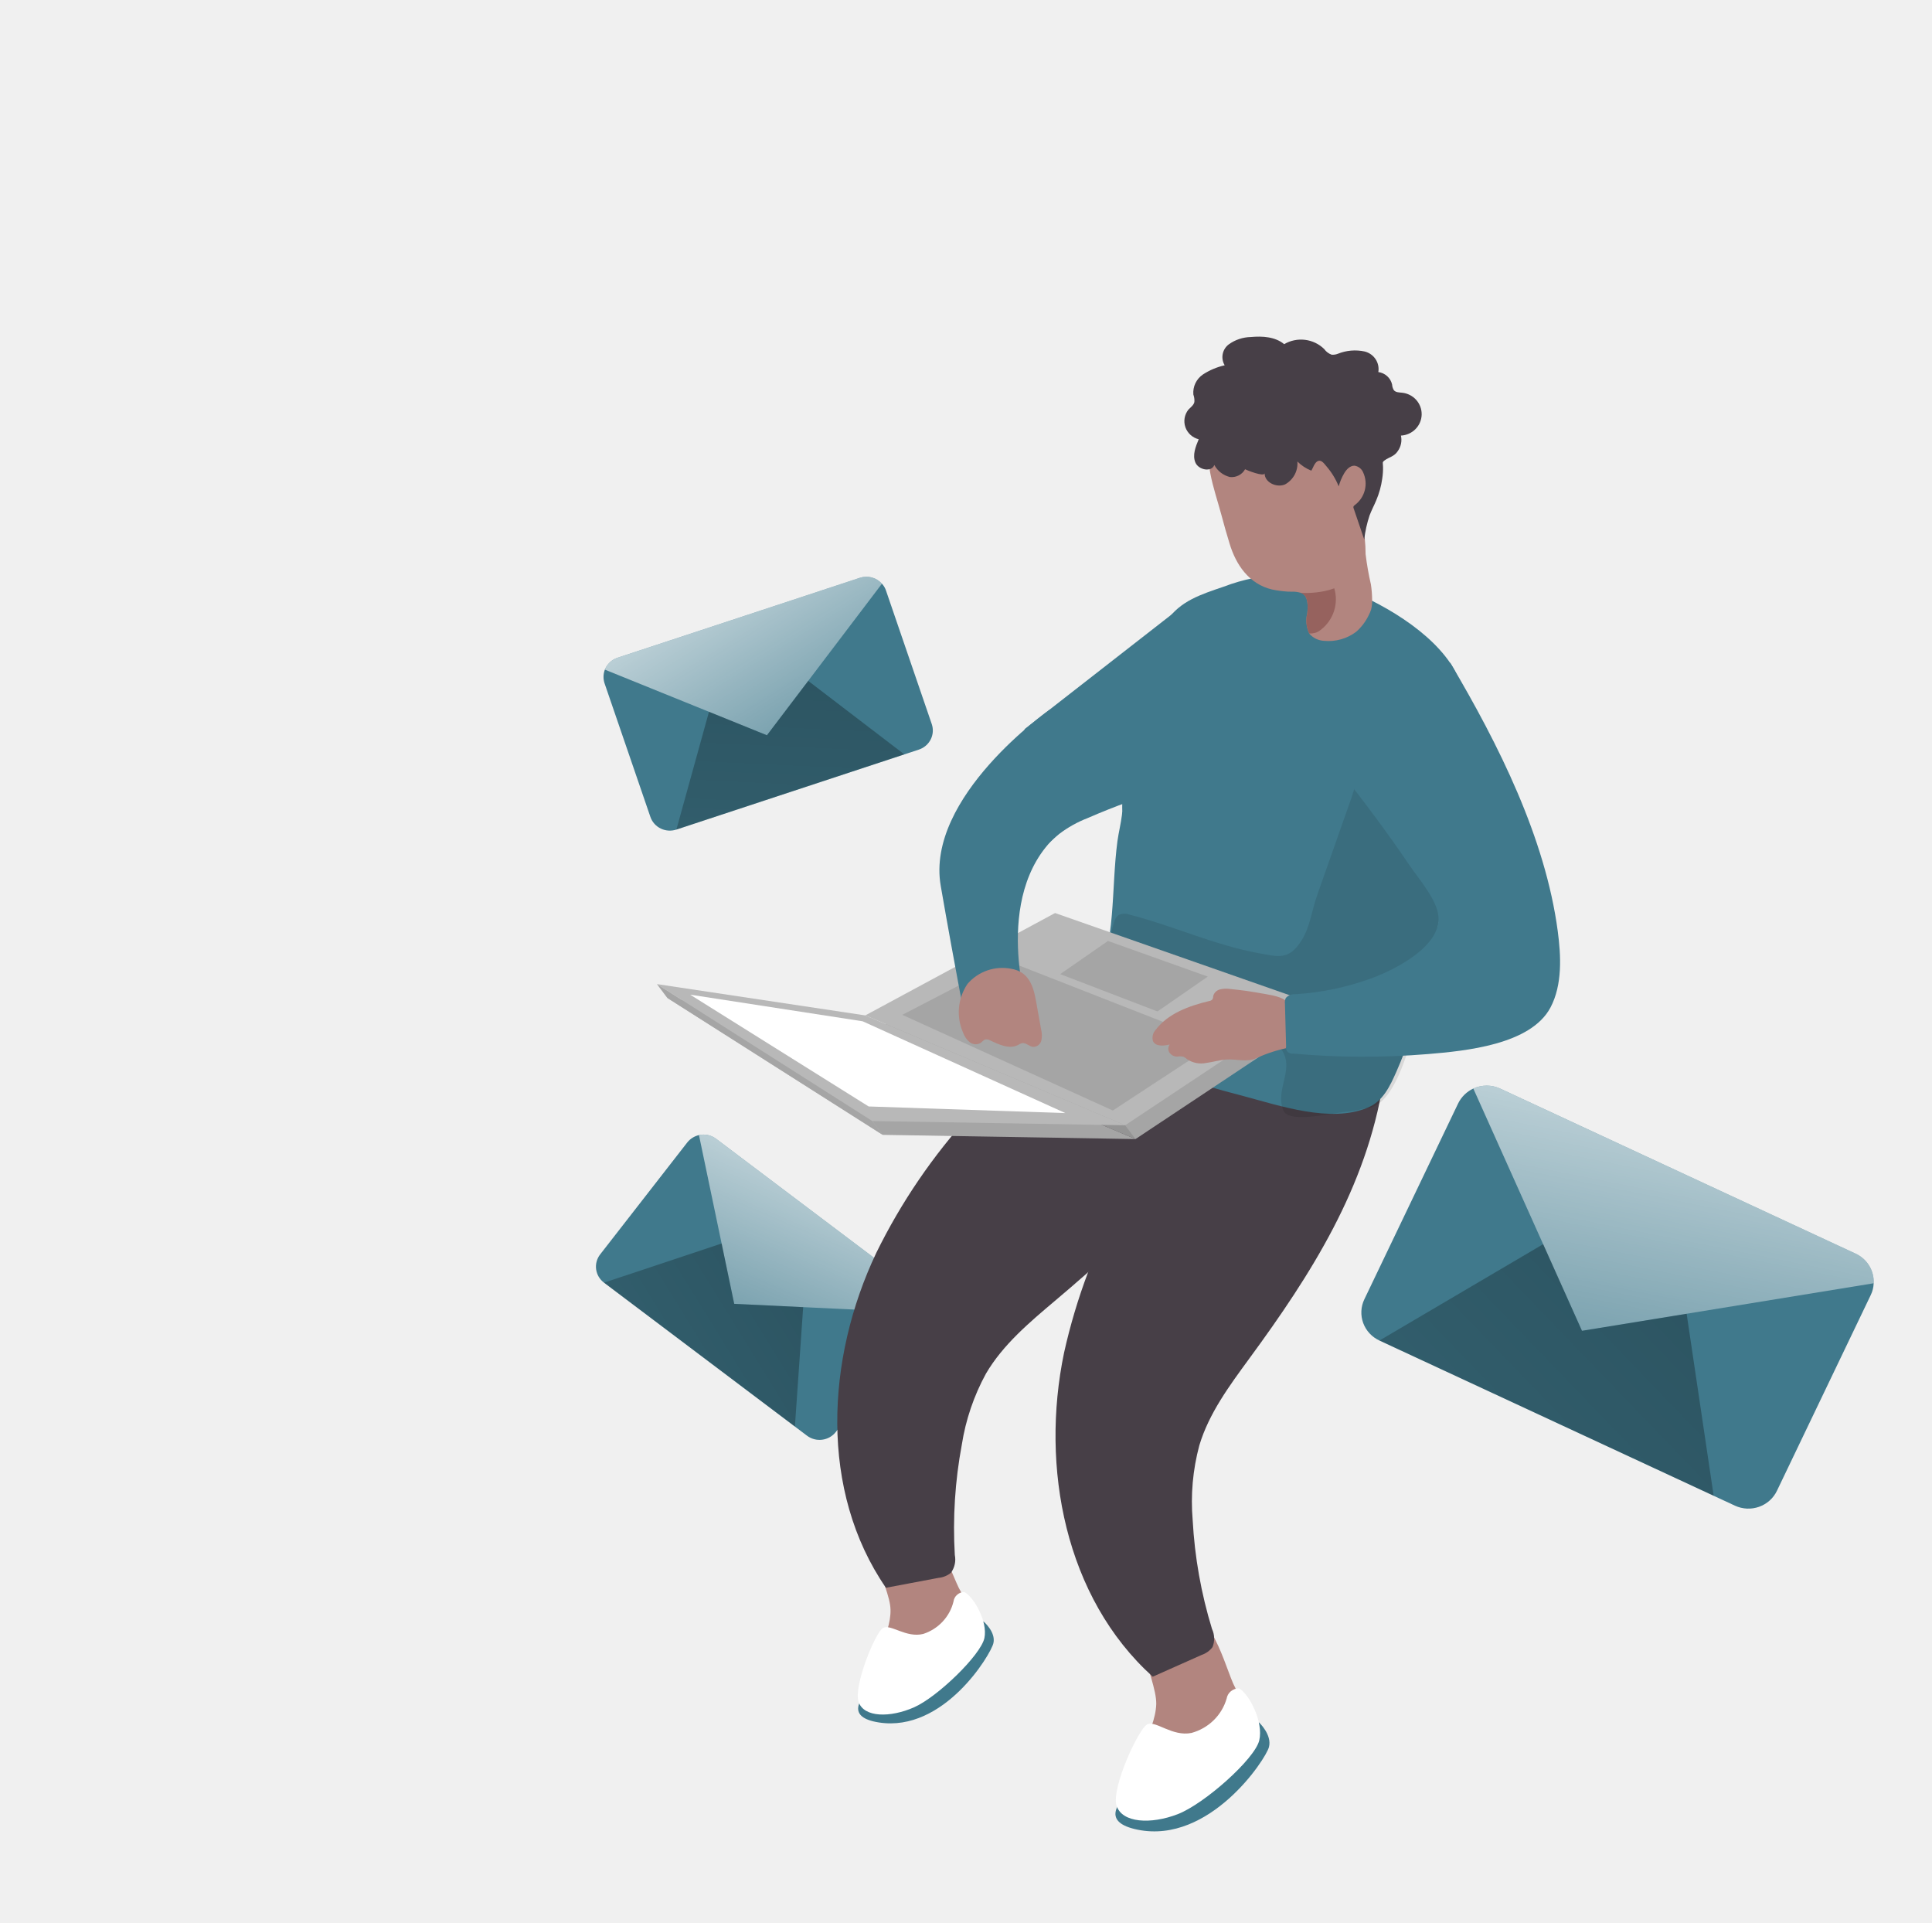
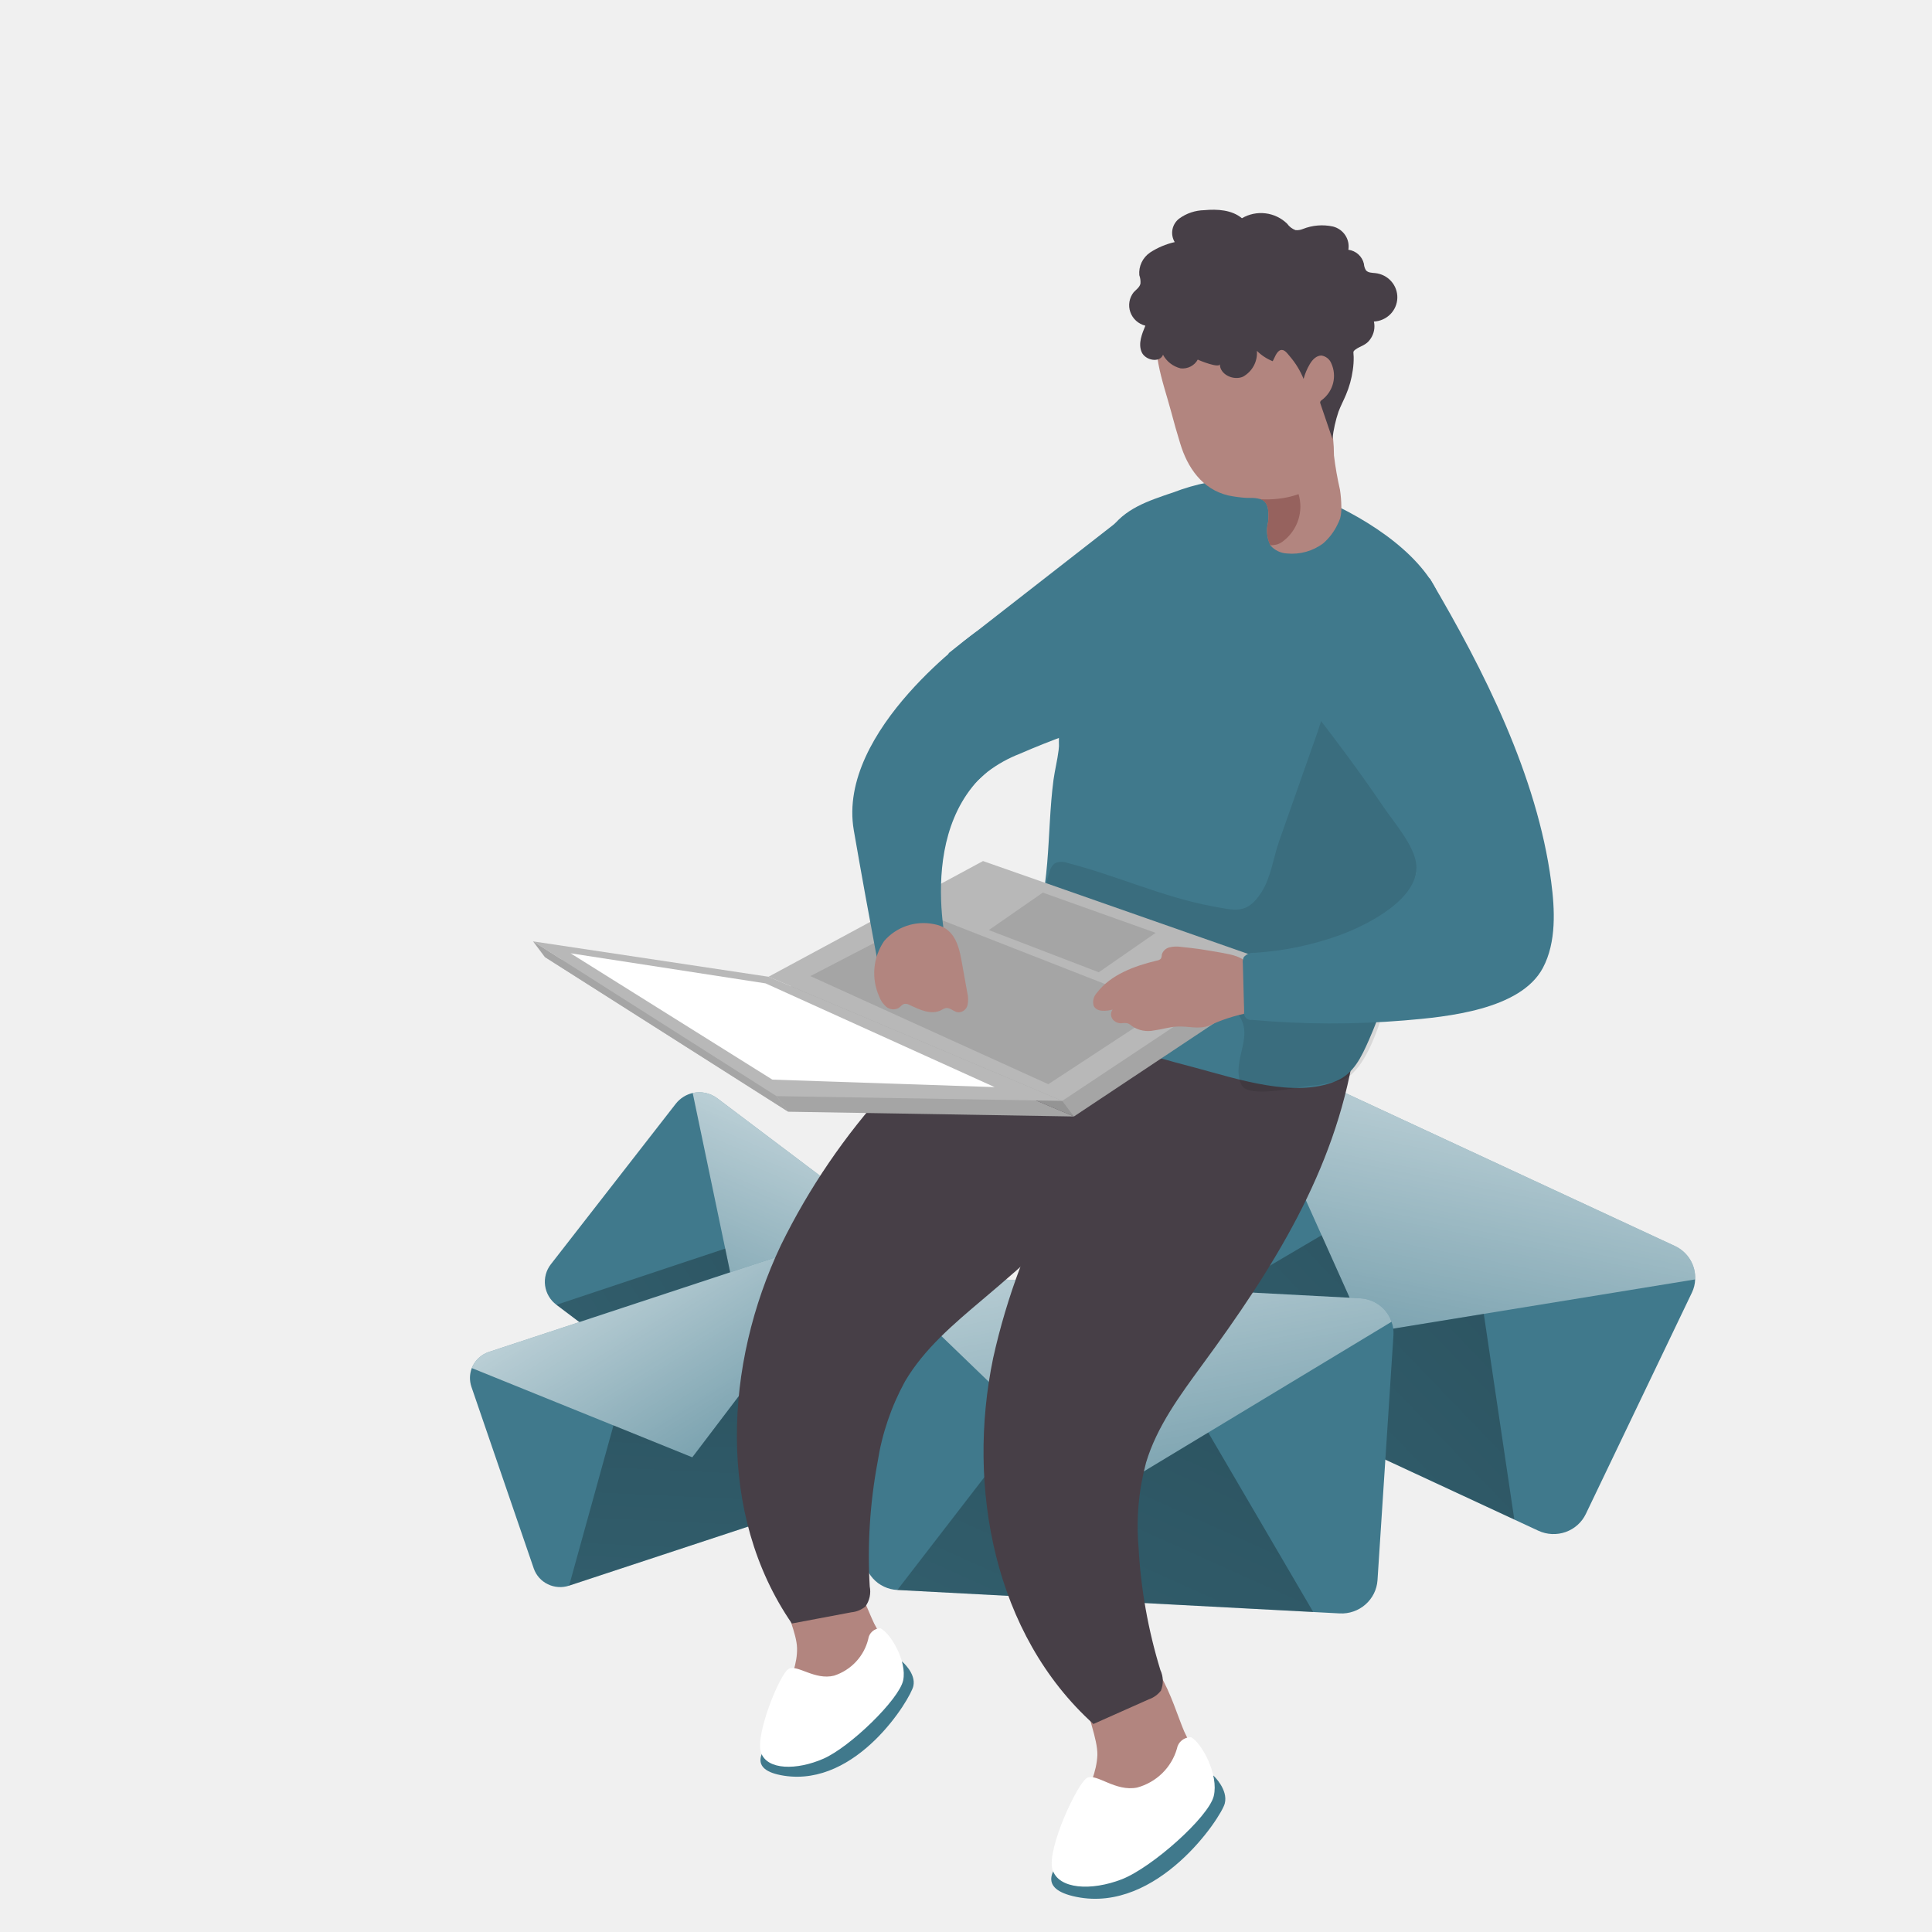
- <svg xmlns="http://www.w3.org/2000/svg" width="205" height="204" viewBox="0 0 205 204" fill="none">
-   <g clip-path="url(#clip0)">
-     <path d="M64.091 136.081L85.635 152.32C86.093 152.665 86.672 152.817 87.244 152.742C87.816 152.668 88.334 152.374 88.685 151.924L97.931 140.05C98.105 139.829 98.23 139.574 98.298 139.303C98.411 138.894 98.398 138.462 98.261 138.061C98.123 137.659 97.868 137.307 97.527 137.049L75.976 120.81C75.721 120.619 75.427 120.486 75.114 120.419C74.801 120.352 74.478 120.354 74.165 120.424C73.674 120.538 73.236 120.814 72.925 121.206L63.679 133.086C63.506 133.309 63.38 133.564 63.307 133.835C63.234 134.106 63.216 134.389 63.254 134.667C63.292 134.945 63.386 135.213 63.529 135.456C63.673 135.698 63.864 135.911 64.091 136.081Z" fill="#40798C" />
-     <path d="M74.165 120.424L77.905 138.328L98.298 139.303C98.411 138.894 98.398 138.462 98.261 138.061C98.123 137.659 97.868 137.307 97.527 137.049L75.976 120.81C75.721 120.619 75.427 120.486 75.114 120.419C74.801 120.352 74.478 120.354 74.165 120.424Z" fill="url(#paint0_linear)" />
-     <path d="M85.223 138.68L84.345 151.342L64.091 136.081L76.571 131.926L77.905 138.328L85.223 138.68Z" fill="url(#paint1_linear)" />
-     <path d="M71.77 88.011L97.498 79.527C98.045 79.346 98.496 78.96 98.753 78.452C99.01 77.944 99.051 77.356 98.867 76.819L94.007 62.643C93.918 62.378 93.772 62.133 93.581 61.926C93.299 61.605 92.927 61.374 92.512 61.262C92.097 61.15 91.657 61.161 91.249 61.295L65.516 69.785C65.213 69.886 64.936 70.051 64.705 70.269C64.474 70.486 64.295 70.751 64.18 71.044C64.002 71.51 63.991 72.02 64.147 72.493L69.013 86.672C69.105 86.938 69.249 87.183 69.437 87.395C69.625 87.606 69.854 87.778 70.11 87.903C70.366 88.027 70.644 88.1 70.929 88.119C71.214 88.138 71.499 88.101 71.77 88.011Z" fill="#40798C" />
-     <path d="M64.18 71.044L81.377 78.006L93.581 61.926C93.299 61.605 92.927 61.374 92.512 61.262C92.097 61.15 91.657 61.161 91.249 61.295L65.516 69.785C65.213 69.886 64.936 70.051 64.705 70.268C64.474 70.486 64.295 70.751 64.18 71.044Z" fill="url(#paint2_linear)" />
-     <path d="M85.758 72.237L95.953 80.032L71.77 88.011L75.229 75.514L81.376 78.006L85.758 72.237Z" fill="url(#paint3_linear)" />
-     <path d="M177.686 97.96C188.74 118.925 161.806 127.663 161.806 127.663C166.895 128.148 172.02 128.112 177.101 127.554C179.146 125.289 181.062 122.914 182.839 120.439C198.579 98.699 165.893 80.816 165.893 80.816C163.312 70.909 150.535 62.537 150.535 62.537L150.644 56.033L150.608 56.032L140.136 51.67L140.037 51.626L137.4 70.653L137.838 72.44C155.698 79.794 172.863 88.834 177.686 97.96Z" fill="url(#paint4_linear)" />
-     <path d="M101.731 168.454C102.362 169.551 102.744 170.77 102.849 172.026C102.807 173.28 102.373 174.492 101.606 175.495C100.029 177.716 97.643 179.254 94.942 179.789C94.589 179.889 94.21 179.866 93.872 179.722C93.641 179.578 93.463 179.364 93.364 179.113C92.74 177.812 93.028 176.281 93.476 174.927C93.925 173.573 94.529 172.201 94.49 170.756C94.428 168.053 90.592 162.775 95.182 161.581C99.01 160.556 100.558 166.026 101.731 168.454Z" fill="#B2857F" />
-     <path d="M104.354 172.023C104.354 172.023 105.684 173.134 105.408 174.33C105.133 175.526 100.148 183.812 93.261 182.741C86.374 181.67 97.823 175.139 97.823 175.139L104.354 172.023Z" fill="#40798C" />
-     <path d="M102.319 168.897C102.036 168.902 101.765 169.008 101.555 169.194C101.344 169.38 101.209 169.634 101.174 169.911C100.981 170.705 100.585 171.437 100.023 172.038C99.462 172.64 98.754 173.09 97.966 173.347C96.156 173.799 94.535 172.292 93.719 172.697C92.903 173.103 90.536 178.892 91.105 180.563C91.673 182.233 94.469 182.238 96.971 181.142C99.473 180.046 104.075 175.578 104.452 173.79C104.829 172.003 103.298 169.395 102.319 168.897Z" fill="white" />
-     <path d="M130.842 178.593C131.49 179.842 131.855 181.215 131.91 182.617C131.79 183.997 131.248 185.309 130.357 186.382C128.495 188.78 125.764 190.38 122.732 190.848C122.335 190.944 121.917 190.9 121.549 190.723C121.302 190.545 121.114 190.299 121.007 190.016C120.379 188.54 120.783 186.85 121.341 185.352C121.898 183.853 122.632 182.379 122.687 180.788C122.737 177.788 118.743 171.725 123.899 170.617C128.208 169.691 129.667 175.844 130.842 178.593Z" fill="#B2857F" />
-     <path d="M133.59 182.736C133.59 182.736 134.988 184.036 134.646 185.35C134.305 186.664 128.351 195.646 120.74 194.123C113.13 192.6 126.17 185.942 126.17 185.942L133.59 182.736Z" fill="#40798C" />
-     <path d="M131.486 179.127C131.168 179.118 130.859 179.223 130.614 179.422C130.369 179.62 130.206 179.899 130.155 180.208C129.903 181.079 129.428 181.871 128.775 182.51C128.122 183.148 127.312 183.61 126.425 183.852C124.389 184.265 122.651 182.526 121.75 182.93C120.849 183.333 117.905 189.671 118.47 191.545C119.035 193.418 122.133 193.567 124.969 192.469C127.804 191.372 133.142 186.616 133.615 184.649C134.088 182.681 132.547 179.731 131.486 179.127Z" fill="white" />
-     <path d="M116.751 105.559C116.557 105.589 116.366 105.635 116.181 105.697C111.669 107.297 106.146 114.674 103.036 118.168C98.996 122.592 95.612 127.555 92.984 132.911C87.645 144.137 86.935 158.184 94.003 168.451L99.584 167.399C100.07 167.354 100.532 167.165 100.906 166.856C101.1 166.585 101.236 166.279 101.307 165.954C101.377 165.63 101.379 165.296 101.313 164.971C101.084 161.057 101.333 157.132 102.054 153.277C102.466 150.634 103.334 148.08 104.621 145.725C106.418 142.663 109.21 140.315 111.931 138.015C120.568 130.738 128.329 123.196 132.725 112.778C128.946 110.872 120.87 104.916 116.751 105.559Z" fill="#473F47" />
-     <path d="M129.539 111.468C129.354 111.537 129.178 111.628 129.016 111.739C125.006 114.325 121.381 122.78 119.184 126.876C116.309 132.109 114.194 137.713 112.903 143.525C110.381 155.663 113.01 169.486 122.316 177.885L127.499 175.577C127.96 175.422 128.362 175.134 128.655 174.752C128.78 174.443 128.839 174.112 128.83 173.779C128.821 173.447 128.743 173.12 128.602 172.817C127.451 169.064 126.763 165.187 126.552 161.273C126.325 158.608 126.564 155.925 127.259 153.341C128.273 149.958 130.437 147.034 132.535 144.166C139.179 135.118 144.966 125.993 146.769 114.855C142.648 113.865 133.382 109.927 129.539 111.468Z" fill="#473F47" />
-     <path d="M106.874 84.503C106.87 84.533 106.87 84.563 106.873 84.594C106.79 85.758 106.382 86.777 106.668 87.969C106.972 89.293 108.201 90.507 109.566 90.334C110.704 90.193 111.494 89.201 112.379 88.483C113.304 87.778 114.327 87.208 115.416 86.788C116.846 86.163 118.317 85.58 119.788 85.046C120.731 84.699 122.522 84.505 122.935 83.57C123.348 82.634 123.245 81.146 123.375 80.15L125.405 64.345L108.747 77.33C108.048 78.769 107.498 80.273 107.104 81.819C106.932 82.703 106.855 83.603 106.874 84.503Z" fill="#40798C" />
-     <path d="M119.048 86.451C118.933 87.384 118.698 88.309 118.569 89.235C117.887 94.382 118.442 99.857 116.232 104.713C115.732 105.794 115.088 106.942 115.353 108.105C115.683 109.093 116.368 109.928 117.279 110.455C121.571 113.514 126.82 114.934 131.936 116.283C135.786 117.31 141.198 119.153 145.086 117.528C146.743 116.858 147.48 115.25 148.18 113.67C150.393 108.64 151.607 103.075 152.704 97.691C152.843 96.995 152.99 96.3 153.123 95.569C154.041 90.712 154.778 85.81 155.333 80.863C155.719 77.268 155.933 73.362 153.897 70.369C151.196 66.373 145.386 63.247 140.848 61.775C139.38 61.283 137.848 61.006 136.298 60.952C134.089 61.017 131.907 61.453 129.848 62.241C127.4 63.073 125.224 63.763 123.805 65.861C122.23 68.3 121.011 70.944 120.183 73.716C119.403 76.312 118.993 79.002 118.964 81.71C118.942 83.035 119.104 84.378 119.075 85.697C119.093 85.949 119.084 86.201 119.048 86.451Z" fill="#40798C" />
-     <path opacity="0.1" d="M136.685 118.296C138.151 118.927 141.828 117.99 143.014 117.933C143.724 117.903 144.438 117.636 145.149 117.564C148.704 117.142 150.375 107.606 151.034 105.097C152.806 98.391 155.092 91.504 156.072 84.68C156.442 82.04 156.721 79.344 156.161 76.745C155.601 74.146 154.117 71.622 151.69 70.388C147.467 68.265 144.366 81.888 143.391 84.664C142.169 88.134 140.94 91.604 139.726 95.074C139.189 96.628 138.997 98.363 138.101 99.779C136.738 101.928 135.624 101.497 133.409 101.097C128.761 100.224 124.438 98.205 119.866 97.04C119.678 96.967 119.478 96.933 119.276 96.939C119.075 96.945 118.877 96.992 118.694 97.076C118.444 97.272 118.271 97.548 118.206 97.857C117.921 98.733 117.758 99.644 117.721 100.564C117.69 100.827 117.724 101.093 117.821 101.34C117.977 101.594 118.196 101.804 118.457 101.951C121.526 104.022 124.907 105.602 128.477 106.634C131.302 107.463 133.969 108.82 135.846 111.183C137.535 113.305 135.256 115.473 136.155 117.756C136.202 117.877 136.273 117.987 136.364 118.079C136.455 118.172 136.564 118.246 136.685 118.296Z" fill="#020202" />
-     <path d="M140.096 107.805L113.046 98.329L92.91 109.19L120.484 120.846L140.096 107.805Z" fill="#B8B8B8" />
-     <path d="M140.096 107.805L113.046 98.329L92.91 109.19L120.484 120.846L140.096 107.805Z" fill="url(#paint5_linear)" fill-opacity="0.1" />
-     <path d="M138.999 106.342L111.949 96.866L91.813 107.727L119.388 119.383L138.999 106.342Z" fill="#B8B8B8" />
-     <path d="M118.079 117.818L95.739 107.667L106.819 101.918L129.057 110.623L118.079 117.818Z" fill="url(#paint6_linear)" fill-opacity="0.1" />
-     <path d="M119.388 119.383L92.564 118.936L69.707 104.406L91.813 107.727L119.388 119.383Z" fill="#B8B8B8" />
-     <path d="M129.619 54.699C129.879 55.687 130.161 56.676 130.464 57.658C131.136 59.903 132.521 61.965 134.981 62.543C135.525 62.655 136.076 62.73 136.631 62.766C136.737 62.768 136.858 62.77 136.999 62.772C137.007 62.776 137.016 62.778 137.024 62.778C137.033 62.778 137.041 62.776 137.049 62.773L137.113 62.774C137.39 62.766 137.667 62.798 137.935 62.871C138.009 62.876 138.082 62.899 138.146 62.938C138.85 63.27 138.775 64.4 138.714 65.041C138.528 65.761 138.6 66.522 138.92 67.195C138.92 67.195 138.919 67.237 138.961 67.265C139.154 67.479 139.389 67.654 139.651 67.778C139.914 67.902 140.198 67.974 140.489 67.989C141.711 68.106 142.932 67.762 143.904 67.026C144.462 66.534 144.914 65.936 145.232 65.268C145.332 65.079 145.416 64.882 145.483 64.679C145.57 64.335 145.607 63.981 145.593 63.627C145.589 63.084 145.546 62.542 145.464 62.005C145.22 60.945 145.032 59.872 144.9 58.792C144.9 58.246 144.871 57.7 144.814 57.157C144.729 56.809 144.668 56.456 144.633 56.1C144.65 55.074 145.198 54.092 145.223 53.053C145.249 52.025 145.169 50.996 144.983 49.984C144.638 47.977 143.783 46.088 142.498 44.491C140.111 41.659 135.821 40.192 132.404 41.726C130.696 42.493 129.357 43.883 128.67 45.601C127.486 48.52 128.851 51.817 129.619 54.699Z" fill="#B2857F" />
-     <path d="M132.313 105.135C131.718 105.055 131.116 104.982 130.521 104.923C130.167 104.868 129.805 104.883 129.456 104.968C129.285 105.009 129.128 105.095 129.001 105.215C128.874 105.336 128.782 105.487 128.735 105.654C128.737 105.782 128.708 105.908 128.651 106.023C128.558 106.125 128.431 106.19 128.293 106.205C126.156 106.714 123.942 107.529 122.644 109.232C122.49 109.392 122.381 109.589 122.327 109.804C122.274 110.018 122.278 110.243 122.339 110.455C122.62 111.046 123.473 110.977 124.115 110.813C124.021 110.94 123.969 111.093 123.967 111.25C123.964 111.407 124.011 111.562 124.1 111.692C124.193 111.82 124.317 111.924 124.461 111.995C124.604 112.065 124.763 112.1 124.923 112.097C125.135 112.062 125.352 112.065 125.562 112.107C125.706 112.176 125.838 112.265 125.955 112.372C126.251 112.571 126.584 112.709 126.936 112.777C127.287 112.846 127.649 112.843 127.999 112.769C128.71 112.676 129.424 112.451 130.134 112.407C131.235 112.341 132.215 112.714 133.244 112.291C134.38 111.761 135.578 111.373 136.812 111.136C137.204 111.081 137.567 110.903 137.849 110.63C137.972 110.395 138.039 110.136 138.043 109.872C138.048 109.608 137.99 109.347 137.874 109.108C137.705 108.249 137.388 107.425 136.936 106.67C136.347 105.823 135.342 105.66 134.358 105.476C133.637 105.345 132.993 105.244 132.313 105.135Z" fill="#B2857F" />
-     <path d="M153.912 70.362C158.985 78.942 163.971 88.867 165.289 98.787C165.636 101.396 165.798 104.47 164.516 106.892C162.42 110.836 155.505 111.496 151.525 111.828C146.76 112.223 141.968 112.206 137.205 111.778C137.101 111.795 136.993 111.787 136.893 111.754C136.792 111.721 136.701 111.665 136.628 111.589C136.555 111.513 136.501 111.421 136.473 111.32C136.445 111.219 136.443 111.113 136.466 111.011L136.342 106.493C136.313 106.282 136.346 106.067 136.438 105.873C136.565 105.733 136.723 105.624 136.901 105.556C137.078 105.487 137.269 105.461 137.459 105.479C140.242 105.306 142.982 104.728 145.592 103.764C148.07 102.842 152.922 100.396 152.627 97.208C152.465 95.418 150.508 93.208 149.545 91.782C147.232 88.358 144.733 85.035 142.176 81.782C142.176 81.782 142.224 63.515 153.912 70.362Z" fill="#40798C" />
-     <path d="M130.503 50.609C130.152 50.522 129.822 50.364 129.538 50.144C129.253 49.924 129.018 49.647 128.85 49.332C128.545 50.129 127.173 49.862 126.839 49.068C126.504 48.273 126.867 47.386 127.192 46.603C126.867 46.522 126.568 46.362 126.322 46.139C126.075 45.916 125.889 45.636 125.78 45.325C125.671 45.013 125.643 44.68 125.698 44.355C125.753 44.03 125.889 43.724 126.094 43.464C126.333 43.21 126.663 42.992 126.733 42.644C126.752 42.378 126.716 42.112 126.625 41.861C126.588 41.45 126.661 41.037 126.838 40.664C127.015 40.291 127.289 39.97 127.633 39.734C128.338 39.273 129.122 38.941 129.948 38.754C129.733 38.397 129.658 37.975 129.737 37.568C129.815 37.16 130.042 36.795 130.375 36.541C131.056 36.047 131.877 35.773 132.723 35.756C133.953 35.644 135.307 35.723 136.259 36.513C136.924 36.122 137.704 35.961 138.473 36.054C139.243 36.148 139.959 36.492 140.508 37.031C140.702 37.304 140.975 37.514 141.293 37.63C141.521 37.65 141.75 37.616 141.961 37.53C142.862 37.168 143.854 37.085 144.804 37.291C145.279 37.41 145.691 37.701 145.959 38.105C146.226 38.508 146.331 38.996 146.251 39.472C146.602 39.519 146.931 39.672 147.192 39.908C147.453 40.144 147.635 40.454 147.712 40.794C147.725 41.008 147.789 41.215 147.901 41.398C148.102 41.639 148.464 41.631 148.769 41.664C149.35 41.723 149.887 41.996 150.273 42.428C150.658 42.86 150.864 43.419 150.849 43.993C150.834 44.568 150.6 45.115 150.192 45.527C149.785 45.938 149.234 46.183 148.651 46.213C148.713 46.495 148.716 46.786 148.659 47.068C148.601 47.351 148.486 47.618 148.318 47.855C147.932 48.442 147.428 48.475 146.925 48.837C146.631 49.055 146.744 49.078 146.75 49.532C146.758 49.95 146.729 50.367 146.666 50.78C146.556 51.576 146.34 52.353 146.024 53.094C145.802 53.628 145.524 54.139 145.323 54.681C145.046 55.51 144.855 56.365 144.756 57.233L143.612 53.877C143.6 53.831 143.601 53.783 143.615 53.738C143.64 53.676 143.686 53.625 143.745 53.593C144.274 53.201 144.652 52.643 144.815 52.011C144.977 51.379 144.916 50.711 144.64 50.118C144.563 49.932 144.439 49.769 144.28 49.644C144.12 49.519 143.931 49.437 143.729 49.405C143.247 49.397 142.871 49.802 142.63 50.21C142.374 50.645 142.178 51.111 142.047 51.597C141.735 50.828 141.299 50.113 140.755 49.481C140.525 49.219 140.249 48.775 139.87 48.901C139.492 49.027 139.304 49.694 139.143 49.936C138.588 49.713 138.084 49.381 137.662 48.962C137.704 49.447 137.603 49.933 137.372 50.364C137.141 50.794 136.789 51.15 136.359 51.39C135.458 51.787 134.169 51.179 134.186 50.202C134.178 50.642 132.254 49.87 132.113 49.784C131.959 50.063 131.723 50.291 131.436 50.438C131.15 50.585 130.825 50.645 130.503 50.609Z" fill="#473F47" />
-     <path d="M139.659 62.851C139.087 62.915 138.509 62.929 137.934 62.892C138.009 62.897 138.082 62.92 138.146 62.959C138.85 63.291 138.775 64.421 138.714 65.062C138.528 65.781 138.6 66.542 138.92 67.215C139.14 67.22 139.361 67.193 139.574 67.135C139.792 67.063 139.994 66.95 140.168 66.803C140.82 66.293 141.302 65.602 141.553 64.821C141.804 64.039 141.811 63.202 141.575 62.415C140.957 62.638 140.314 62.784 139.659 62.851Z" fill="#96625E" />
-     <path d="M111.328 75.328C111.328 75.328 98.181 84.54 99.819 93.984C101.341 102.769 102.722 109.759 102.722 109.759L108.86 106.371C108.86 106.371 105.014 93.107 113.595 87.512C122.175 81.917 111.328 75.328 111.328 75.328Z" fill="#40798C" />
-     <path d="M109.94 106.256L110.473 109.232C110.569 109.609 110.577 110.003 110.496 110.384C110.454 110.574 110.348 110.744 110.195 110.868C110.043 110.992 109.852 111.062 109.655 111.068C109.229 111.061 108.875 110.594 108.448 110.671C108.295 110.713 108.15 110.779 108.019 110.866C107.102 111.339 106.011 110.833 105.06 110.377C104.909 110.29 104.732 110.255 104.558 110.278C104.352 110.33 104.221 110.531 104.041 110.653C103.862 110.755 103.656 110.801 103.45 110.785C103.243 110.769 103.047 110.692 102.886 110.564C102.569 110.296 102.33 109.95 102.193 109.561C101.825 108.73 101.674 107.821 101.755 106.917C101.836 106.014 102.145 105.145 102.655 104.39C103.211 103.737 103.934 103.243 104.75 102.959C105.566 102.675 106.445 102.613 107.295 102.778C109.134 103.094 109.636 104.527 109.94 106.256Z" fill="#B2857F" />
-     <path d="M120.484 120.846L93.66 120.399L70.803 105.87L92.91 109.19L120.484 120.846Z" fill="#B8B8B8" />
-     <path d="M119.388 119.383L120.485 120.846L93.661 120.399L92.564 118.936L119.388 119.383Z" fill="url(#paint7_linear)" fill-opacity="0.1" />
-     <path d="M69.707 104.406L70.803 105.87L93.66 120.399L92.564 118.936L69.707 104.406Z" fill="#B8B8B8" />
-     <path d="M69.707 104.406L70.803 105.87L93.66 120.399L92.564 118.936L69.707 104.406Z" fill="url(#paint8_linear)" fill-opacity="0.1" />
-     <path d="M91.533 108.351L73.229 105.526L92.17 117.387L113.043 118.09L91.533 108.351Z" fill="white" />
-     <path d="M122.817 107.308L112.494 103.346L117.563 99.828L128.159 103.607L122.817 107.308Z" fill="url(#paint9_linear)" fill-opacity="0.1" />
-     <path d="M146.371 142.221L184.091 159.74C184.893 160.112 185.813 160.156 186.647 159.862C187.482 159.568 188.163 158.96 188.542 158.172L198.505 137.385C198.694 136.997 198.797 136.575 198.81 136.145C198.844 135.495 198.682 134.85 198.343 134.291C198.004 133.732 197.504 133.285 196.906 133.006L159.175 115.489C158.73 115.283 158.244 115.177 157.752 115.176C157.261 115.176 156.775 115.282 156.329 115.486C155.628 115.815 155.062 116.369 154.724 117.057L144.764 137.854C144.578 138.244 144.471 138.667 144.452 139.098C144.432 139.528 144.498 139.959 144.647 140.364C144.797 140.77 145.026 141.143 145.321 141.461C145.617 141.78 145.974 142.038 146.371 142.221Z" fill="#40798C" />
-     <path d="M156.329 115.486L167.861 141.188L198.81 136.145C198.844 135.495 198.682 134.85 198.343 134.291C198.004 133.732 197.504 133.285 196.906 133.006L159.175 115.489C158.73 115.283 158.244 115.177 157.752 115.176C157.261 115.176 156.775 115.282 156.329 115.486Z" fill="url(#paint10_linear)" />
-     <path d="M178.966 139.382L181.831 158.683L146.37 142.221L163.742 131.997L167.86 141.188L178.966 139.382Z" fill="url(#paint11_linear)" />
-   </g>
+ <svg xmlns="http://www.w3.org/2000/svg" width="204" height="204" viewBox="0 0 204 204" fill="none">
+   <path d="M58.752 137.772L89.523 160.966C90.177 161.459 91.004 161.676 91.821 161.57C92.638 161.464 93.379 161.044 93.88 160.401L107.086 143.442C107.334 143.126 107.513 142.763 107.61 142.374C107.771 141.791 107.753 141.174 107.556 140.601C107.36 140.028 106.995 139.525 106.508 139.156L75.727 115.962C75.364 115.689 74.943 115.499 74.497 115.403C74.05 115.308 73.587 115.31 73.142 115.41C72.439 115.574 71.814 115.968 71.37 116.527L58.164 133.496C57.917 133.814 57.736 134.177 57.632 134.565C57.528 134.952 57.502 135.356 57.557 135.753C57.612 136.15 57.745 136.533 57.95 136.88C58.155 137.226 58.428 137.53 58.752 137.772Z" fill="#40798C" />
+   <path d="M73.142 115.41L78.483 140.982L107.61 142.374C107.771 141.791 107.753 141.174 107.556 140.601C107.36 140.028 106.995 139.525 106.508 139.156L75.727 115.962C75.364 115.689 74.943 115.499 74.497 115.403C74.05 115.308 73.587 115.31 73.142 115.41V115.41Z" fill="url(#paint0_linear)" />
+   <path d="M88.936 141.485L87.682 159.57L58.753 137.773L76.579 131.838L78.484 140.982L88.936 141.485Z" fill="url(#paint1_linear)" />
+   <path d="M60.093 167.428L94.93 155.941C95.67 155.696 96.281 155.172 96.629 154.484C96.976 153.797 97.031 153.002 96.783 152.273L90.203 133.08C90.081 132.72 89.885 132.389 89.626 132.108C89.244 131.675 88.74 131.362 88.178 131.21C87.616 131.057 87.02 131.073 86.468 131.254L51.625 142.749C51.215 142.886 50.84 143.109 50.528 143.404C50.215 143.699 49.972 144.058 49.816 144.455C49.575 145.085 49.56 145.776 49.772 146.417L56.36 165.615C56.484 165.975 56.68 166.307 56.934 166.593C57.189 166.879 57.499 167.113 57.845 167.281C58.192 167.449 58.569 167.549 58.955 167.574C59.34 167.6 59.727 167.55 60.093 167.428Z" fill="#40798C" />
+   <path d="M49.816 144.455L73.101 153.88L89.626 132.108C89.244 131.674 88.74 131.362 88.178 131.21C87.616 131.057 87.02 131.073 86.468 131.254L51.625 142.749C51.215 142.886 50.84 143.109 50.528 143.404C50.215 143.699 49.972 144.058 49.816 144.455V144.455Z" fill="url(#paint2_linear)" />
+   <path d="M79.033 146.07L92.838 156.624L60.093 167.428L64.777 150.506L73.1 153.88L79.033 146.07Z" fill="url(#paint3_linear)" />
+   <path d="M120.016 141.927L162.438 161.63C163.34 162.048 164.374 162.097 165.312 161.767C166.251 161.436 167.017 160.752 167.444 159.866L178.648 136.488C178.86 136.052 178.977 135.577 178.991 135.093C179.03 134.363 178.847 133.637 178.466 133.009C178.085 132.38 177.522 131.877 176.85 131.563L134.416 111.863C133.915 111.632 133.369 111.512 132.816 111.511C132.263 111.511 131.716 111.63 131.215 111.86C130.427 112.23 129.791 112.853 129.41 113.626L118.208 137.016C117.999 137.455 117.88 137.93 117.857 138.414C117.835 138.899 117.91 139.383 118.078 139.839C118.245 140.295 118.503 140.714 118.835 141.073C119.168 141.431 119.569 141.721 120.016 141.927V141.927Z" fill="#40798C" />
+   <path d="M131.215 111.86L144.184 140.766L178.991 135.093C179.03 134.363 178.847 133.637 178.466 133.008C178.085 132.38 177.522 131.877 176.85 131.563L134.416 111.863C133.915 111.632 133.369 111.512 132.816 111.511C132.263 111.511 131.716 111.63 131.215 111.86V111.86Z" fill="url(#paint4_linear)" />
+   <path d="M156.674 138.735L159.895 160.441L120.015 141.927L139.551 130.428L144.183 140.766L156.674 138.735Z" fill="url(#paint5_linear)" />
+   <path d="M94.753 167.886L141.462 170.361C142.455 170.413 143.433 170.073 144.18 169.417C144.928 168.76 145.384 167.84 145.45 166.859L147.135 140.99C147.17 140.506 147.101 140.021 146.933 139.567C146.697 138.875 146.257 138.27 145.669 137.828C145.082 137.387 144.372 137.13 143.632 137.089L96.913 134.621C96.362 134.593 95.81 134.685 95.297 134.891C94.783 135.097 94.32 135.411 93.941 135.811C93.348 136.448 92.989 137.264 92.925 138.123L91.246 164.002C91.215 164.488 91.281 164.973 91.441 165.431C91.601 165.889 91.851 166.31 92.176 166.671C92.502 167.032 92.897 167.325 93.339 167.533C93.781 167.742 94.262 167.862 94.753 167.886V167.886Z" fill="#40798C" />
+   <path d="M93.941 135.811L116.748 157.802L146.933 139.567C146.697 138.875 146.257 138.27 145.669 137.828C145.082 137.387 144.372 137.13 143.632 137.089L96.913 134.621C96.362 134.593 95.81 134.685 95.297 134.891C94.783 135.097 94.32 135.411 93.941 135.811V135.811Z" fill="url(#paint6_linear)" />
+   <path d="M127.58 151.263L138.659 170.205L94.751 167.887L108.596 149.936L116.746 157.802L127.58 151.263Z" fill="url(#paint7_linear)" />
+   <path d="M92.304 171.43C93.014 172.664 93.443 174.034 93.562 175.447C93.514 176.858 93.026 178.22 92.164 179.349C90.391 181.847 87.707 183.576 84.67 184.177C84.272 184.29 83.846 184.264 83.466 184.102C83.206 183.94 83.006 183.7 82.894 183.418C82.193 181.954 82.517 180.232 83.021 178.71C83.525 177.187 84.205 175.644 84.16 174.018C84.091 170.979 79.777 165.043 84.939 163.7C89.244 162.547 90.985 168.699 92.304 171.43Z" fill="#B2857F" />
+   <path d="M95.254 175.444C95.254 175.444 96.749 176.693 96.439 178.038C96.13 179.383 90.524 188.703 82.778 187.498C75.033 186.294 87.909 178.948 87.909 178.948L95.254 175.444Z" fill="#40798C" />
+   <path d="M92.966 171.928C92.648 171.934 92.343 172.052 92.106 172.262C91.87 172.471 91.718 172.757 91.678 173.068C91.461 173.961 91.015 174.785 90.384 175.461C89.753 176.137 88.956 176.644 88.07 176.933C86.035 177.441 84.211 175.746 83.294 176.202C82.376 176.658 79.714 183.169 80.353 185.048C80.992 186.927 84.137 186.932 86.951 185.699C89.764 184.467 94.94 179.442 95.365 177.432C95.789 175.421 94.066 172.488 92.966 171.928Z" fill="white" />
+   <path d="M125.043 182.832C125.773 184.238 126.183 185.782 126.245 187.358C126.109 188.911 125.5 190.386 124.498 191.592C122.404 194.29 119.332 196.089 115.923 196.615C115.476 196.723 115.006 196.673 114.592 196.475C114.315 196.274 114.103 195.998 113.983 195.68C113.276 194.02 113.731 192.119 114.358 190.434C114.984 188.749 115.81 187.09 115.872 185.302C115.928 181.927 111.436 175.109 117.235 173.863C122.081 172.821 123.722 179.741 125.043 182.832Z" fill="#B2857F" />
+   <path d="M128.134 187.492C128.134 187.492 129.706 188.955 129.323 190.432C128.939 191.909 122.242 202.011 113.683 200.299C105.124 198.586 119.79 191.097 119.79 191.097L128.134 187.492Z" fill="#40798C" />
+   <path d="M125.767 183.433C125.41 183.423 125.062 183.541 124.787 183.765C124.511 183.988 124.328 184.302 124.27 184.648C123.987 185.628 123.452 186.52 122.718 187.238C121.983 187.955 121.074 188.475 120.076 188.747C117.785 189.212 115.831 187.256 114.818 187.71C113.804 188.164 110.493 195.292 111.129 197.399C111.764 199.505 115.249 199.673 118.438 198.439C121.627 197.204 127.63 191.856 128.161 189.643C128.693 187.431 126.961 184.112 125.767 183.433Z" fill="white" />
+   <path d="M109.196 100.696C108.978 100.729 108.764 100.781 108.555 100.85C103.481 102.65 97.269 110.946 93.772 114.876C89.228 119.851 85.422 125.433 82.467 131.456C76.462 144.082 75.665 159.879 83.613 171.426L89.89 170.243C90.437 170.193 90.955 169.98 91.376 169.632C91.595 169.328 91.748 168.983 91.827 168.619C91.906 168.254 91.908 167.878 91.835 167.512C91.577 163.111 91.857 158.696 92.668 154.361C93.13 151.388 94.107 148.516 95.555 145.868C97.576 142.424 100.716 139.783 103.776 137.196C113.489 129.013 122.218 120.531 127.162 108.814C122.912 106.671 113.829 99.972 109.196 100.696Z" fill="#473F47" />
+   <path d="M123.577 107.341C123.369 107.419 123.172 107.521 122.989 107.646C118.48 110.554 114.403 120.063 111.932 124.67C108.698 130.554 106.32 136.857 104.868 143.393C102.031 157.045 104.989 172.591 115.454 182.037L121.283 179.441C121.801 179.266 122.254 178.943 122.584 178.513C122.724 178.165 122.79 177.793 122.78 177.419C122.77 177.045 122.683 176.677 122.524 176.337C121.23 172.115 120.455 167.756 120.218 163.353C119.962 160.357 120.231 157.339 121.013 154.433C122.154 150.629 124.587 147.34 126.947 144.114C134.419 133.939 140.927 123.676 142.955 111.15C138.321 110.036 127.9 105.608 123.577 107.341Z" fill="#473F47" />
+   <path d="M98.089 77.015C98.085 77.048 98.084 77.083 98.087 77.117C97.994 78.426 97.536 79.572 97.857 80.912C98.199 82.402 99.581 83.767 101.116 83.573C102.396 83.414 103.285 82.298 104.28 81.49C105.32 80.698 106.47 80.057 107.695 79.585C109.303 78.881 110.958 78.226 112.612 77.625C113.672 77.235 115.687 77.017 116.152 75.965C116.616 74.913 116.5 73.239 116.647 72.119L118.93 54.344L100.195 68.948C99.409 70.566 98.79 72.257 98.347 73.996C98.154 74.991 98.067 76.002 98.089 77.015V77.015Z" fill="#40798C" />
+   <path d="M111.78 79.205C111.65 80.255 111.386 81.295 111.241 82.336C110.474 88.125 111.098 94.282 108.612 99.744C108.049 100.959 107.326 102.251 107.623 103.559C107.995 104.669 108.765 105.609 109.79 106.201C114.617 109.641 120.52 111.239 126.273 112.756C130.603 113.911 136.69 115.983 141.062 114.156C142.926 113.402 143.755 111.595 144.542 109.818C147.031 104.16 148.396 97.902 149.63 91.847C149.787 91.064 149.952 90.282 150.101 89.46C151.134 83.998 151.962 78.485 152.587 72.921C153.021 68.878 153.262 64.485 150.972 61.119C147.934 56.625 141.4 53.109 136.296 51.454C134.646 50.901 132.922 50.589 131.18 50.529C128.695 50.601 126.241 51.092 123.925 51.978C121.172 52.913 118.725 53.689 117.129 56.049C115.358 58.792 113.987 61.766 113.055 64.884C112.179 67.803 111.717 70.829 111.685 73.873C111.66 75.364 111.842 76.875 111.81 78.358C111.83 78.641 111.82 78.925 111.78 79.205V79.205Z" fill="#40798C" />
+   <path opacity="0.1" d="M131.615 115.02C133.263 115.73 137.399 114.676 138.732 114.612C139.531 114.578 140.334 114.278 141.134 114.197C145.132 113.722 147.01 102.998 147.752 100.176C149.745 92.634 152.316 84.889 153.417 77.214C153.834 74.245 154.148 71.212 153.518 68.289C152.888 65.366 151.22 62.528 148.489 61.14C143.741 58.753 140.253 74.074 139.156 77.196C137.782 81.098 136.4 85.001 135.034 88.903C134.431 90.652 134.214 92.603 133.206 94.195C131.674 96.611 130.421 96.127 127.93 95.678C122.703 94.696 117.841 92.424 112.699 91.114C112.488 91.032 112.262 90.994 112.036 91.001C111.809 91.008 111.586 91.06 111.381 91.155C111.099 91.375 110.905 91.686 110.832 92.033C110.511 93.019 110.328 94.043 110.286 95.078C110.251 95.373 110.29 95.673 110.399 95.951C110.575 96.236 110.821 96.472 111.114 96.638C114.566 98.966 118.369 100.744 122.383 101.905C125.56 102.837 128.56 104.363 130.67 107.02C132.57 109.407 130.007 111.845 131.018 114.413C131.071 114.548 131.151 114.672 131.253 114.776C131.356 114.88 131.479 114.963 131.615 115.02V115.02Z" fill="#020202" />
+   <path d="M135.451 103.221L105.03 92.564L82.384 104.779L113.395 117.888L135.451 103.221Z" fill="#B8B8B8" />
+   <path d="M135.451 103.221L105.03 92.564L82.384 104.779L113.395 117.888L135.451 103.221Z" fill="url(#paint8_linear)" fill-opacity="0.1" />
+   <path d="M134.217 101.576L103.795 90.919L81.15 103.134L112.161 116.242L134.217 101.576Z" fill="#B8B8B8" />
+   <path d="M110.691 114.483L85.565 103.066L98.028 96.6L123.036 106.39L110.691 114.483Z" fill="url(#paint9_linear)" fill-opacity="0.1" />
+   <path d="M112.161 116.242L81.993 115.74L56.288 99.399L81.15 103.134L112.161 116.242Z" fill="#B8B8B8" />
+   <path d="M123.667 43.495C123.96 44.607 124.277 45.719 124.618 46.824C125.374 49.349 126.931 51.667 129.698 52.317C130.31 52.444 130.93 52.528 131.553 52.568C131.673 52.57 131.809 52.572 131.968 52.575C131.977 52.579 131.986 52.582 131.996 52.582C132.006 52.582 132.015 52.58 132.024 52.576L132.096 52.577C132.408 52.568 132.719 52.605 133.02 52.687C133.104 52.693 133.186 52.718 133.258 52.761C134.05 53.136 133.965 54.406 133.897 55.127C133.687 55.936 133.769 56.792 134.128 57.549C134.128 57.549 134.127 57.596 134.175 57.628C134.392 57.869 134.656 58.065 134.951 58.205C135.246 58.345 135.566 58.425 135.893 58.442C137.267 58.574 138.64 58.187 139.734 57.36C140.361 56.806 140.869 56.133 141.227 55.383C141.339 55.169 141.433 54.948 141.51 54.72C141.607 54.333 141.648 53.935 141.633 53.537C141.629 52.926 141.58 52.317 141.488 51.713C141.213 50.52 141.002 49.314 140.854 48.099C140.853 47.485 140.821 46.871 140.757 46.26C140.661 45.869 140.593 45.472 140.553 45.072C140.572 43.918 141.189 42.813 141.216 41.644C141.246 40.488 141.156 39.332 140.947 38.193C140.558 35.936 139.597 33.811 138.152 32.016C135.468 28.831 130.643 27.18 126.799 28.906C124.879 29.769 123.374 31.331 122.601 33.264C121.269 36.547 122.804 40.254 123.667 43.495Z" fill="#B2857F" />
+   <path d="M126.698 100.218C126.029 100.128 125.352 100.046 124.683 99.98C124.284 99.918 123.877 99.936 123.485 100.031C123.292 100.077 123.116 100.173 122.973 100.309C122.831 100.444 122.727 100.615 122.674 100.802C122.676 100.946 122.644 101.088 122.579 101.217C122.475 101.332 122.332 101.405 122.177 101.422C119.773 101.995 117.284 102.911 115.823 104.826C115.65 105.006 115.528 105.228 115.468 105.469C115.408 105.71 115.412 105.963 115.481 106.202C115.797 106.866 116.756 106.788 117.478 106.604C117.372 106.747 117.314 106.919 117.311 107.096C117.308 107.272 117.361 107.446 117.461 107.593C117.566 107.737 117.706 107.854 117.867 107.933C118.029 108.012 118.207 108.052 118.387 108.048C118.626 108.009 118.869 108.013 119.106 108.06C119.267 108.137 119.416 108.237 119.548 108.358C119.88 108.581 120.255 108.737 120.651 108.813C121.046 108.89 121.453 108.887 121.847 108.804C122.646 108.7 123.449 108.446 124.248 108.397C125.486 108.323 126.588 108.742 127.745 108.266C129.023 107.671 130.37 107.234 131.758 106.967C132.198 106.905 132.607 106.705 132.924 106.398C133.063 106.134 133.138 105.843 133.143 105.546C133.148 105.249 133.083 104.955 132.953 104.687C132.762 103.721 132.405 102.793 131.897 101.945C131.235 100.992 130.104 100.808 128.998 100.602C128.187 100.455 127.462 100.341 126.698 100.218Z" fill="#B2857F" />
+   <path d="M150.99 61.111C156.695 70.76 162.303 81.923 163.786 93.079C164.176 96.014 164.358 99.471 162.916 102.195C160.559 106.63 152.781 107.372 148.306 107.745C142.946 108.19 137.558 108.171 132.201 107.689C132.083 107.709 131.963 107.7 131.849 107.663C131.736 107.626 131.634 107.562 131.551 107.477C131.469 107.391 131.41 107.288 131.378 107.174C131.346 107.061 131.343 106.942 131.37 106.827L131.231 101.746C131.198 101.508 131.235 101.266 131.338 101.049C131.481 100.891 131.659 100.769 131.858 100.692C132.058 100.615 132.273 100.585 132.487 100.605C135.616 100.411 138.698 99.761 141.633 98.677C144.42 97.64 149.877 94.889 149.545 91.303C149.363 89.291 147.162 86.805 146.079 85.201C143.478 81.35 140.667 77.614 137.791 73.954C137.791 73.954 137.846 53.411 150.99 61.111Z" fill="#40798C" />
+   <path d="M124.662 38.896C124.267 38.799 123.897 38.621 123.576 38.373C123.256 38.126 122.992 37.814 122.803 37.459C122.461 38.356 120.917 38.056 120.541 37.163C120.165 36.269 120.573 35.271 120.938 34.39C120.573 34.299 120.237 34.12 119.96 33.869C119.683 33.618 119.473 33.304 119.351 32.953C119.228 32.603 119.196 32.228 119.258 31.863C119.32 31.497 119.473 31.153 119.704 30.861C119.972 30.575 120.344 30.329 120.422 29.938C120.444 29.64 120.403 29.34 120.301 29.057C120.259 28.596 120.341 28.131 120.54 27.711C120.739 27.291 121.048 26.931 121.434 26.666C122.227 26.147 123.11 25.773 124.038 25.563C123.797 25.162 123.712 24.687 123.8 24.229C123.889 23.771 124.144 23.36 124.519 23.075C125.285 22.519 126.207 22.211 127.159 22.192C128.542 22.066 130.065 22.154 131.135 23.043C131.884 22.603 132.76 22.422 133.626 22.527C134.492 22.633 135.297 23.019 135.914 23.625C136.132 23.933 136.44 24.168 136.797 24.3C137.053 24.322 137.311 24.283 137.549 24.186C138.562 23.78 139.677 23.686 140.746 23.918C141.28 24.052 141.743 24.379 142.044 24.833C142.346 25.287 142.463 25.836 142.373 26.371C142.768 26.424 143.138 26.595 143.432 26.861C143.725 27.127 143.929 27.475 144.016 27.858C144.03 28.098 144.103 28.331 144.228 28.537C144.455 28.808 144.863 28.799 145.205 28.836C145.859 28.903 146.462 29.21 146.896 29.695C147.33 30.181 147.561 30.81 147.545 31.456C147.528 32.102 147.264 32.718 146.806 33.181C146.347 33.643 145.728 33.919 145.072 33.952C145.142 34.269 145.145 34.596 145.081 34.914C145.017 35.231 144.886 35.533 144.698 35.798C144.264 36.459 143.697 36.496 143.131 36.903C142.8 37.149 142.927 37.174 142.935 37.685C142.943 38.154 142.911 38.624 142.84 39.088C142.716 39.983 142.473 40.858 142.118 41.691C141.869 42.291 141.556 42.867 141.33 43.475C141.018 44.408 140.804 45.37 140.692 46.346L139.406 42.572C139.391 42.52 139.392 42.466 139.408 42.415C139.437 42.346 139.488 42.288 139.555 42.252C140.15 41.811 140.575 41.184 140.758 40.473C140.941 39.762 140.872 39.011 140.562 38.344C140.475 38.135 140.336 37.951 140.156 37.811C139.977 37.67 139.764 37.578 139.537 37.542C138.995 37.533 138.572 37.989 138.301 38.448C138.013 38.936 137.792 39.461 137.645 40.007C137.294 39.142 136.803 38.338 136.192 37.627C135.933 37.333 135.623 36.833 135.197 36.975C134.772 37.117 134.56 37.867 134.38 38.139C133.755 37.888 133.189 37.515 132.714 37.044C132.76 37.589 132.647 38.136 132.387 38.62C132.127 39.104 131.732 39.505 131.248 39.775C130.235 40.221 128.786 39.537 128.804 38.439C128.796 38.933 126.631 38.065 126.473 37.968C126.3 38.282 126.035 38.539 125.712 38.704C125.389 38.869 125.024 38.936 124.662 38.896Z" fill="#473F47" />
+   <path d="M134.96 52.664C134.316 52.736 133.667 52.752 133.02 52.71C133.105 52.716 133.186 52.742 133.258 52.785C134.05 53.159 133.965 54.429 133.897 55.15C133.687 55.959 133.769 56.815 134.128 57.572C134.377 57.578 134.624 57.547 134.864 57.482C135.109 57.401 135.336 57.274 135.532 57.108C136.266 56.535 136.808 55.758 137.09 54.879C137.372 54 137.38 53.058 137.115 52.174C136.42 52.424 135.696 52.589 134.96 52.664V52.664Z" fill="#96625E" />
+   <path d="M103.097 66.696C103.097 66.696 88.312 77.056 90.154 87.677C91.865 97.558 93.418 105.418 93.418 105.418L100.321 101.608C100.321 101.608 95.996 86.691 105.646 80.398C115.296 74.106 103.097 66.696 103.097 66.696Z" fill="#40798C" />
+   <path d="M101.537 101.479L102.136 104.826C102.244 105.25 102.253 105.693 102.162 106.121C102.114 106.335 101.995 106.527 101.823 106.666C101.652 106.806 101.438 106.885 101.215 106.891C100.737 106.883 100.338 106.358 99.858 106.444C99.686 106.491 99.523 106.565 99.376 106.664C98.345 107.196 97.118 106.626 96.049 106.114C95.878 106.016 95.68 105.977 95.484 106.002C95.252 106.061 95.104 106.286 94.902 106.424C94.701 106.539 94.469 106.591 94.237 106.573C94.005 106.555 93.784 106.468 93.603 106.324C93.246 106.023 92.978 105.634 92.824 105.197C92.41 104.261 92.24 103.239 92.331 102.223C92.422 101.207 92.77 100.23 93.344 99.38C93.968 98.646 94.782 98.09 95.7 97.771C96.618 97.452 97.606 97.382 98.561 97.567C100.631 97.924 101.194 99.534 101.537 101.479Z" fill="#B2857F" />
+   <path d="M113.394 117.888L83.227 117.385L57.521 101.045L82.383 104.779L113.394 117.888Z" fill="#B8B8B8" />
+   <path d="M112.161 116.242L113.395 117.888L83.227 117.386L81.994 115.74L112.161 116.242Z" fill="url(#paint10_linear)" fill-opacity="0.1" />
+   <path d="M56.288 99.399L57.522 101.045L83.228 117.385L81.994 115.74L56.288 99.399Z" fill="#B8B8B8" />
+   <path d="M56.288 99.399L57.522 101.045L83.228 117.385L81.994 115.74L56.288 99.399Z" fill="url(#paint11_linear)" fill-opacity="0.1" />
+   <path d="M80.835 103.835L60.249 100.658L81.552 113.997L105.026 114.789L80.835 103.835Z" fill="white" />
+   <path d="M116.019 102.662L104.409 98.206L110.11 94.25L122.026 98.499L116.019 102.662Z" fill="url(#paint12_linear)" fill-opacity="0.1" />
  <defs>
-     <linearGradient id="paint0_linear" x1="95.14" y1="109.852" x2="76.187" y2="153.781" gradientUnits="userSpaceOnUse">
+     <linearGradient id="paint0_linear" x1="103.1" y1="100.311" x2="76.029" y2="163.053" gradientUnits="userSpaceOnUse">
      <stop offset="0.01" stop-color="white" />
      <stop offset="1" stop-color="white" stop-opacity="0" />
    </linearGradient>
-     <linearGradient id="paint1_linear" x1="108.53" y1="123.2" x2="19.835" y2="177.945" gradientUnits="userSpaceOnUse">
+     <linearGradient id="paint1_linear" x1="122.225" y1="119.376" x2="-4.457" y2="197.567" gradientUnits="userSpaceOnUse">
      <stop offset="0.01" />
      <stop offset="0.08" stop-opacity="0.69" />
      <stop offset="0.21" stop-opacity="0.32" />
      <stop offset="1" stop-opacity="0" />
    </linearGradient>
-     <linearGradient id="paint2_linear" x1="66.965" y1="48.035" x2="92.311" y2="88.759" gradientUnits="userSpaceOnUse">
+     <linearGradient id="paint2_linear" x1="53.587" y1="113.3" x2="87.906" y2="168.441" gradientUnits="userSpaceOnUse">
      <stop offset="0.01" stop-color="white" />
      <stop offset="1" stop-color="white" stop-opacity="0" />
    </linearGradient>
-     <linearGradient id="paint3_linear" x1="85.703" y1="44.582" x2="80.865" y2="147.422" gradientUnits="userSpaceOnUse">
+     <linearGradient id="paint3_linear" x1="78.958" y1="108.625" x2="72.407" y2="247.872" gradientUnits="userSpaceOnUse">
      <stop offset="0.01" />
      <stop offset="0.08" stop-opacity="0.69" />
      <stop offset="0.21" stop-opacity="0.32" />
      <stop offset="1" stop-opacity="0" />
    </linearGradient>
-     <linearGradient id="paint4_linear" x1="-14520.2" y1="16338.9" x2="3291.51" y2="8617.1" gradientUnits="userSpaceOnUse">
+     <linearGradient id="paint4_linear" x1="162.715" y1="86.472" x2="146.524" y2="167.389" gradientUnits="userSpaceOnUse">
+       <stop offset="0.01" stop-color="white" />
+       <stop offset="1" stop-color="white" stop-opacity="0" />
+     </linearGradient>
+     <linearGradient id="paint5_linear" x1="190.289" y1="104.217" x2="61.018" y2="228.745" gradientUnits="userSpaceOnUse">
      <stop offset="0.01" />
      <stop offset="0.08" stop-opacity="0.69" />
      <stop offset="0.21" stop-opacity="0.32" />
      <stop offset="1" stop-opacity="0" />
    </linearGradient>
-     <linearGradient id="paint5_linear" x1="-10229.6" y1="2885.61" x2="-10010.5" y2="5800.99" gradientUnits="userSpaceOnUse">
+     <linearGradient id="paint6_linear" x1="113.711" y1="100.513" x2="128.841" y2="181.635" gradientUnits="userSpaceOnUse">
+       <stop offset="0.01" stop-color="white" />
+       <stop offset="1" stop-color="white" stop-opacity="0" />
+     </linearGradient>
+     <linearGradient id="paint7_linear" x1="145.911" y1="106.704" x2="72.357" y2="270.436" gradientUnits="userSpaceOnUse">
      <stop offset="0.01" />
      <stop offset="0.08" stop-opacity="0.69" />
      <stop offset="0.21" stop-opacity="0.32" />
      <stop offset="1" stop-opacity="0" />
    </linearGradient>
-     <linearGradient id="paint6_linear" x1="-6676.4" y1="2127.03" x2="-7930.07" y2="4193.29" gradientUnits="userSpaceOnUse">
+     <linearGradient id="paint8_linear" x1="-11526.8" y1="3227.26" x2="-11280.3" y2="6506.04" gradientUnits="userSpaceOnUse">
      <stop offset="0.01" />
      <stop offset="0.08" stop-opacity="0.69" />
      <stop offset="0.21" stop-opacity="0.32" />
      <stop offset="1" stop-opacity="0" />
    </linearGradient>
-     <linearGradient id="paint7_linear" x1="-5459.79" y1="292.767" x2="-5496.34" y2="-236.495" gradientUnits="userSpaceOnUse">
+     <linearGradient id="paint9_linear" x1="-7530.69" y1="2374.14" x2="-8940.62" y2="4697.94" gradientUnits="userSpaceOnUse">
      <stop offset="0.01" />
      <stop offset="0.08" stop-opacity="0.69" />
      <stop offset="0.21" stop-opacity="0.32" />
      <stop offset="1" stop-opacity="0" />
    </linearGradient>
-     <linearGradient id="paint8_linear" x1="-6103.95" y1="2227.22" x2="-6847.99" y2="3720.26" gradientUnits="userSpaceOnUse">
+     <linearGradient id="paint10_linear" x1="-6162.43" y1="311.239" x2="-6203.54" y2="-283.995" gradientUnits="userSpaceOnUse">
      <stop offset="0.01" />
      <stop offset="0.08" stop-opacity="0.69" />
      <stop offset="0.21" stop-opacity="0.32" />
      <stop offset="1" stop-opacity="0" />
    </linearGradient>
-     <linearGradient id="paint9_linear" x1="-3111.03" y1="1051.64" x2="-3211.28" y2="1341.48" gradientUnits="userSpaceOnUse">
+     <linearGradient id="paint11_linear" x1="-6886.88" y1="2486.82" x2="-7723.67" y2="4165.95" gradientUnits="userSpaceOnUse">
      <stop offset="0.01" />
      <stop offset="0.08" stop-opacity="0.69" />
      <stop offset="0.21" stop-opacity="0.32" />
      <stop offset="1" stop-opacity="0" />
    </linearGradient>
-     <linearGradient id="paint10_linear" x1="184.337" y1="92.912" x2="169.942" y2="164.861" gradientUnits="userSpaceOnUse">
-       <stop offset="0.01" stop-color="white" />
-       <stop offset="1" stop-color="white" stop-opacity="0" />
-     </linearGradient>
-     <linearGradient id="paint11_linear" x1="208.856" y1="108.69" x2="93.912" y2="219.416" gradientUnits="userSpaceOnUse">
+     <linearGradient id="paint12_linear" x1="-3520.91" y1="1164.7" x2="-3633.66" y2="1490.67" gradientUnits="userSpaceOnUse">
      <stop offset="0.01" />
      <stop offset="0.08" stop-opacity="0.69" />
      <stop offset="0.21" stop-opacity="0.32" />
      <stop offset="1" stop-opacity="0" />
    </linearGradient>
-     <clipPath id="clip0">
-       <rect width="200" height="200" fill="white" transform="matrix(-0.999861 -0.016646 -0.016646 0.999861 204.212 3.41663)" />
-     </clipPath>
  </defs>
</svg>
